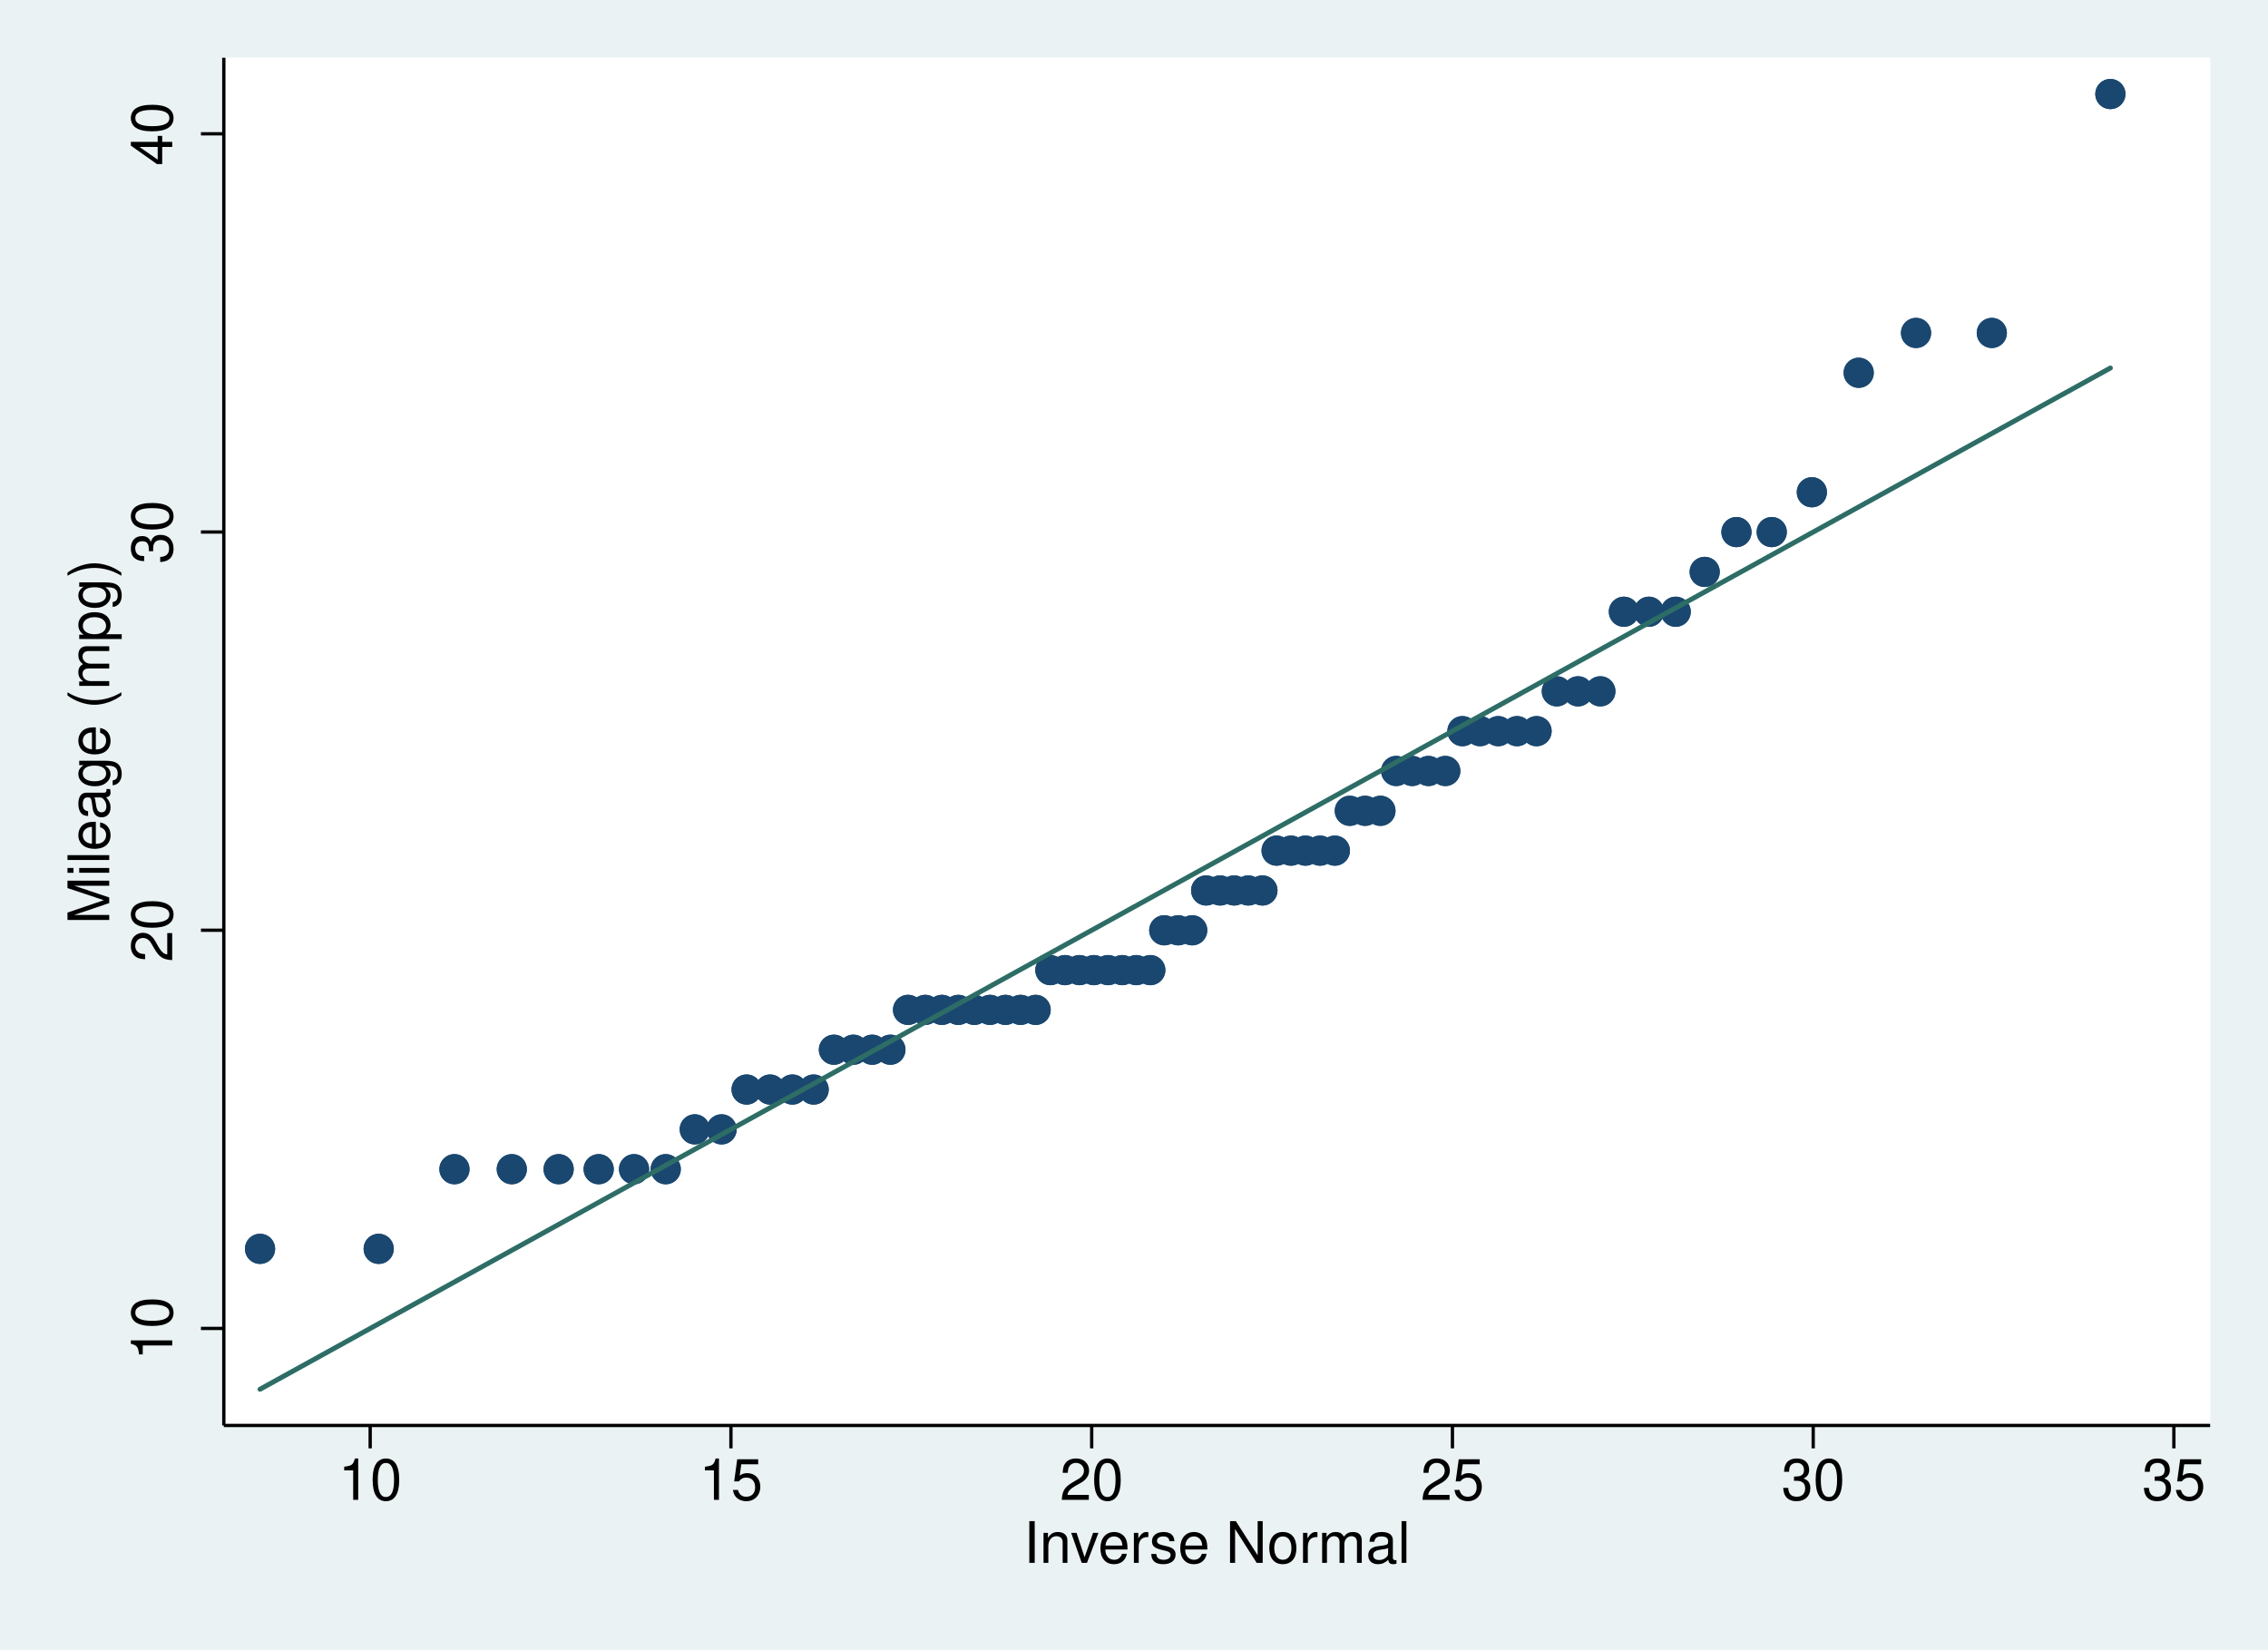
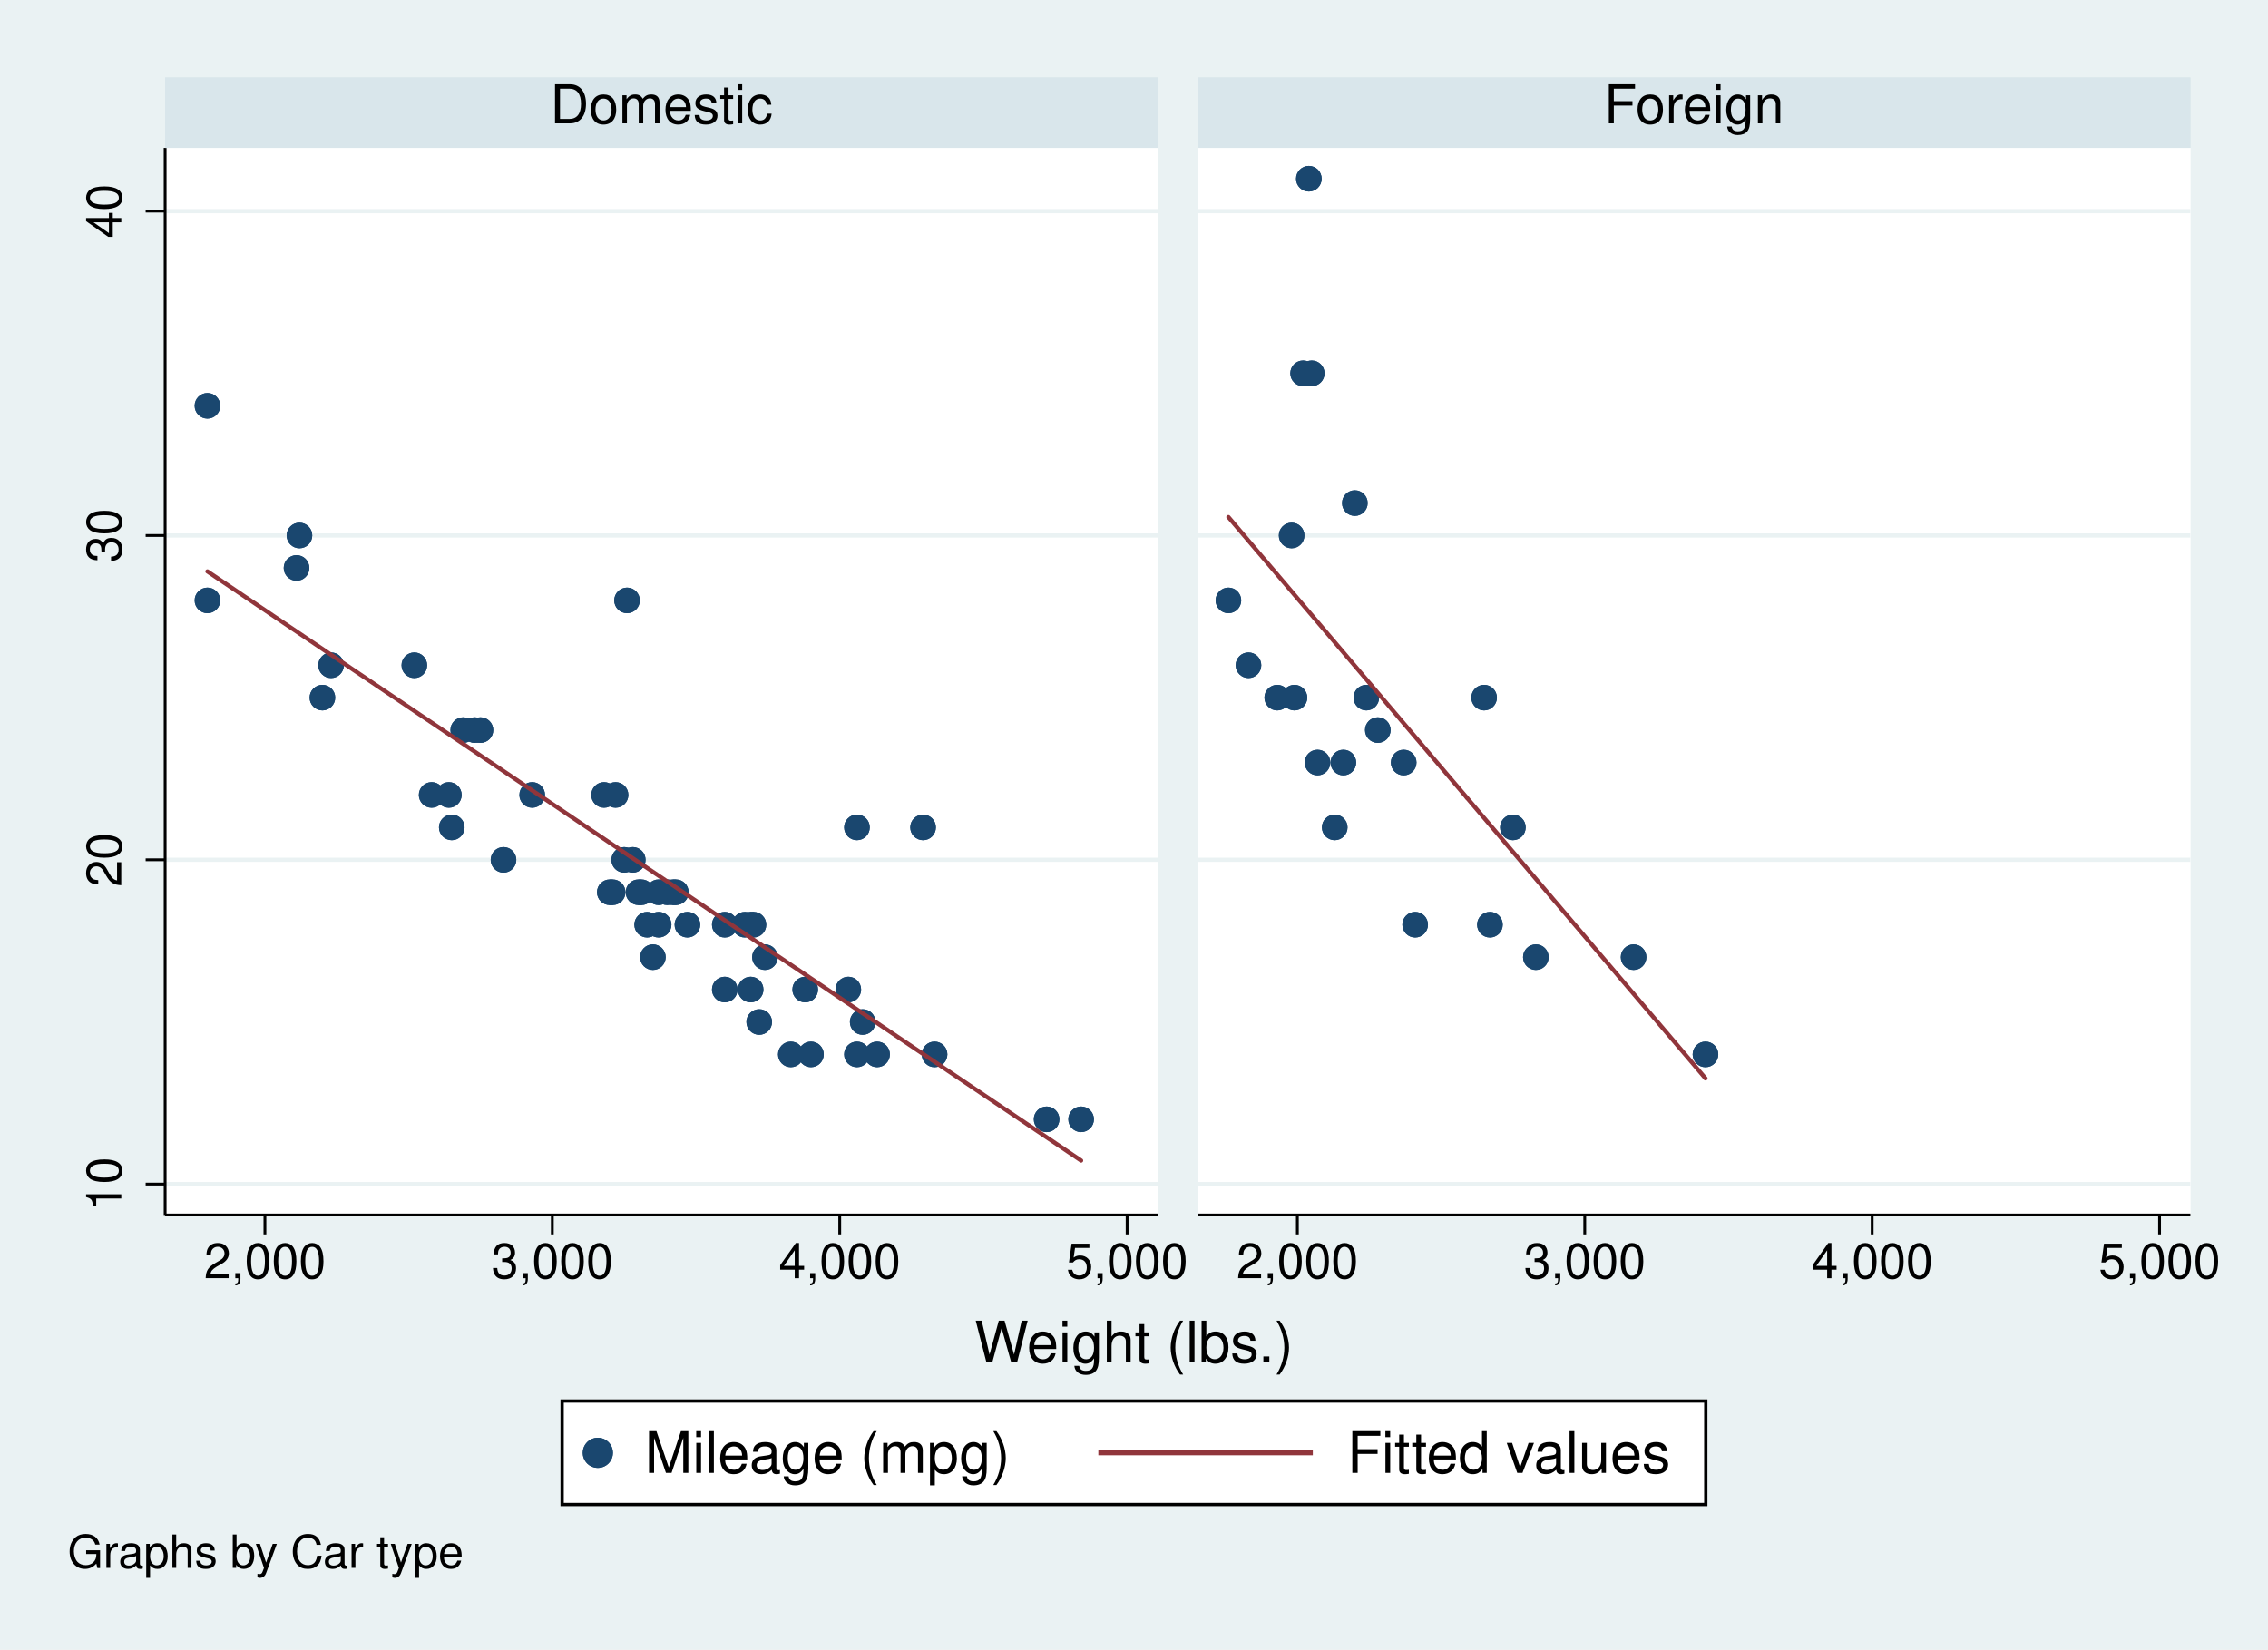
<svg xmlns="http://www.w3.org/2000/svg" version="1.1" width="5.50in" height="4.00in" viewBox="0 0 3960 2880">
  <rect x="0" y="0" width="3960" height="2880" style="fill:#EAF2F3;stroke:none" />
  <rect x="0.00" y="0.00" width="3959.88" height="2880.00" style="fill:#EAF2F3" />
  <rect x="2.88" y="2.88" width="3954.12" height="2874.24" style="fill:none;stroke:#EAF2F3;stroke-width:5.76" />
-   <rect x="390.80" y="100.86" width="3468.22" height="2388.33" style="fill:#FFFFFF" />
-   <rect x="393.68" y="103.74" width="3462.46" height="2382.57" style="fill:none;stroke:#FFFFFF;stroke-width:5.76" />
-   <circle cx="454.04" cy="2180.79" r="26.35" style="fill:#1A476F" />
-   <circle cx="454.04" cy="2180.79" r="22.03" style="fill:none;stroke:#1A476F;stroke-width:8.64" />
-   <circle cx="661.20" cy="2180.79" r="26.35" style="fill:#1A476F" />
-   <circle cx="661.20" cy="2180.79" r="22.03" style="fill:none;stroke:#1A476F;stroke-width:8.64" />
-   <circle cx="793.49" cy="2041.69" r="26.35" style="fill:#1A476F" />
-   <circle cx="793.49" cy="2041.69" r="22.03" style="fill:none;stroke:#1A476F;stroke-width:8.64" />
-   <circle cx="893.60" cy="2041.69" r="26.35" style="fill:#1A476F" />
-   <circle cx="893.60" cy="2041.69" r="22.03" style="fill:none;stroke:#1A476F;stroke-width:8.64" />
-   <circle cx="975.40" cy="2041.69" r="26.35" style="fill:#1A476F" />
-   <circle cx="975.40" cy="2041.69" r="22.03" style="fill:none;stroke:#1A476F;stroke-width:8.64" />
-   <circle cx="1045.32" cy="2041.69" r="26.35" style="fill:#1A476F" />
-   <circle cx="1045.32" cy="2041.69" r="22.03" style="fill:none;stroke:#1A476F;stroke-width:8.64" />
-   <circle cx="1107.07" cy="2041.69" r="26.35" style="fill:#1A476F" />
-   <circle cx="1107.07" cy="2041.69" r="22.03" style="fill:none;stroke:#1A476F;stroke-width:8.64" />
-   <circle cx="1162.38" cy="2041.69" r="26.35" style="fill:#1A476F" />
-   <circle cx="1162.38" cy="2041.69" r="22.03" style="fill:none;stroke:#1A476F;stroke-width:8.64" />
-   <circle cx="1213.12" cy="1972.14" r="26.35" style="fill:#1A476F" />
-   <circle cx="1213.12" cy="1972.14" r="22.03" style="fill:none;stroke:#1A476F;stroke-width:8.64" />
-   <circle cx="1259.90" cy="1972.14" r="26.35" style="fill:#1A476F" />
-   <circle cx="1259.90" cy="1972.14" r="22.03" style="fill:none;stroke:#1A476F;stroke-width:8.64" />
-   <circle cx="1303.58" cy="1902.59" r="26.35" style="fill:#1A476F" />
-   <circle cx="1303.58" cy="1902.59" r="22.03" style="fill:none;stroke:#1A476F;stroke-width:8.64" />
-   <circle cx="1344.67" cy="1902.59" r="26.35" style="fill:#1A476F" />
-   <circle cx="1344.67" cy="1902.59" r="22.03" style="fill:none;stroke:#1A476F;stroke-width:8.64" />
-   <circle cx="1383.53" cy="1902.59" r="26.35" style="fill:#1A476F" />
-   <circle cx="1383.53" cy="1902.59" r="22.03" style="fill:none;stroke:#1A476F;stroke-width:8.64" />
-   <circle cx="1420.65" cy="1902.59" r="26.35" style="fill:#1A476F" />
-   <circle cx="1420.65" cy="1902.59" r="22.03" style="fill:none;stroke:#1A476F;stroke-width:8.64" />
-   <circle cx="1456.04" cy="1833.04" r="26.35" style="fill:#1A476F" />
-   <circle cx="1456.04" cy="1833.04" r="22.03" style="fill:none;stroke:#1A476F;stroke-width:8.64" />
-   <circle cx="1490.07" cy="1833.04" r="26.35" style="fill:#1A476F" />
-   <circle cx="1490.07" cy="1833.04" r="22.03" style="fill:none;stroke:#1A476F;stroke-width:8.64" />
-   <circle cx="1522.87" cy="1833.04" r="26.35" style="fill:#1A476F" />
-   <circle cx="1522.87" cy="1833.04" r="22.03" style="fill:none;stroke:#1A476F;stroke-width:8.64" />
-   <circle cx="1554.67" cy="1833.04" r="26.35" style="fill:#1A476F" />
-   <circle cx="1554.67" cy="1833.04" r="22.03" style="fill:none;stroke:#1A476F;stroke-width:8.64" />
-   <circle cx="1585.48" cy="1763.49" r="26.35" style="fill:#1A476F" />
-   <circle cx="1585.48" cy="1763.49" r="22.03" style="fill:none;stroke:#1A476F;stroke-width:8.64" />
-   <circle cx="1615.43" cy="1763.49" r="26.35" style="fill:#1A476F" />
-   <circle cx="1615.43" cy="1763.49" r="22.03" style="fill:none;stroke:#1A476F;stroke-width:8.64" />
-   <circle cx="1644.64" cy="1763.49" r="26.35" style="fill:#1A476F" />
-   <circle cx="1644.64" cy="1763.49" r="22.03" style="fill:none;stroke:#1A476F;stroke-width:8.64" />
-   <circle cx="1673.22" cy="1763.49" r="26.35" style="fill:#1A476F" />
-   <circle cx="1673.22" cy="1763.49" r="22.03" style="fill:none;stroke:#1A476F;stroke-width:8.64" />
-   <circle cx="1701.19" cy="1763.49" r="26.35" style="fill:#1A476F" />
-   <circle cx="1701.19" cy="1763.49" r="22.03" style="fill:none;stroke:#1A476F;stroke-width:8.64" />
-   <circle cx="1728.54" cy="1763.49" r="26.35" style="fill:#1A476F" />
-   <circle cx="1728.54" cy="1763.49" r="22.03" style="fill:none;stroke:#1A476F;stroke-width:8.64" />
-   <circle cx="1755.52" cy="1763.49" r="26.35" style="fill:#1A476F" />
-   <circle cx="1755.52" cy="1763.49" r="22.03" style="fill:none;stroke:#1A476F;stroke-width:8.64" />
-   <circle cx="1782.00" cy="1763.49" r="26.35" style="fill:#1A476F" />
-   <circle cx="1782.00" cy="1763.49" r="22.03" style="fill:none;stroke:#1A476F;stroke-width:8.64" />
-   <circle cx="1808.23" cy="1763.49" r="26.35" style="fill:#1A476F" />
-   <circle cx="1808.23" cy="1763.49" r="22.03" style="fill:none;stroke:#1A476F;stroke-width:8.64" />
-   <circle cx="1833.97" cy="1694.07" r="26.35" style="fill:#1A476F" />
-   <circle cx="1833.97" cy="1694.07" r="22.03" style="fill:none;stroke:#1A476F;stroke-width:8.64" />
-   <circle cx="1859.47" cy="1694.07" r="26.35" style="fill:#1A476F" />
-   <circle cx="1859.47" cy="1694.07" r="22.03" style="fill:none;stroke:#1A476F;stroke-width:8.64" />
-   <circle cx="1884.84" cy="1694.07" r="26.35" style="fill:#1A476F" />
-   <circle cx="1884.84" cy="1694.07" r="22.03" style="fill:none;stroke:#1A476F;stroke-width:8.64" />
-   <circle cx="1909.83" cy="1694.07" r="26.35" style="fill:#1A476F" />
-   <circle cx="1909.83" cy="1694.07" r="22.03" style="fill:none;stroke:#1A476F;stroke-width:8.64" />
-   <circle cx="1934.71" cy="1694.07" r="26.35" style="fill:#1A476F" />
-   <circle cx="1934.71" cy="1694.07" r="22.03" style="fill:none;stroke:#1A476F;stroke-width:8.64" />
-   <circle cx="1959.46" cy="1694.07" r="26.35" style="fill:#1A476F" />
-   <circle cx="1959.46" cy="1694.07" r="22.03" style="fill:none;stroke:#1A476F;stroke-width:8.64" />
-   <circle cx="1983.96" cy="1694.07" r="26.35" style="fill:#1A476F" />
-   <circle cx="1983.96" cy="1694.07" r="22.03" style="fill:none;stroke:#1A476F;stroke-width:8.64" />
-   <circle cx="2008.46" cy="1694.07" r="26.35" style="fill:#1A476F" />
-   <circle cx="2008.46" cy="1694.07" r="22.03" style="fill:none;stroke:#1A476F;stroke-width:8.64" />
-   <circle cx="2032.84" cy="1624.52" r="26.35" style="fill:#1A476F" />
-   <circle cx="2032.84" cy="1624.52" r="22.03" style="fill:none;stroke:#1A476F;stroke-width:8.64" />
-   <circle cx="2057.22" cy="1624.52" r="26.35" style="fill:#1A476F" />
-   <circle cx="2057.22" cy="1624.52" r="22.03" style="fill:none;stroke:#1A476F;stroke-width:8.64" />
-   <circle cx="2081.60" cy="1624.52" r="26.35" style="fill:#1A476F" />
-   <circle cx="2081.60" cy="1624.52" r="22.03" style="fill:none;stroke:#1A476F;stroke-width:8.64" />
-   <circle cx="2105.98" cy="1554.97" r="26.35" style="fill:#1A476F" />
-   <circle cx="2105.98" cy="1554.97" r="22.03" style="fill:none;stroke:#1A476F;stroke-width:8.64" />
-   <circle cx="2130.36" cy="1554.97" r="26.35" style="fill:#1A476F" />
-   <circle cx="2130.36" cy="1554.97" r="22.03" style="fill:none;stroke:#1A476F;stroke-width:8.64" />
-   <circle cx="2154.86" cy="1554.97" r="26.35" style="fill:#1A476F" />
-   <circle cx="2154.86" cy="1554.97" r="22.03" style="fill:none;stroke:#1A476F;stroke-width:8.64" />
-   <circle cx="2179.49" cy="1554.97" r="26.35" style="fill:#1A476F" />
-   <circle cx="2179.49" cy="1554.97" r="22.03" style="fill:none;stroke:#1A476F;stroke-width:8.64" />
-   <circle cx="2204.24" cy="1554.97" r="26.35" style="fill:#1A476F" />
-   <circle cx="2204.24" cy="1554.97" r="22.03" style="fill:none;stroke:#1A476F;stroke-width:8.64" />
-   <circle cx="2228.99" cy="1485.42" r="26.35" style="fill:#1A476F" />
-   <circle cx="2228.99" cy="1485.42" r="22.03" style="fill:none;stroke:#1A476F;stroke-width:8.64" />
-   <circle cx="2254.11" cy="1485.42" r="26.35" style="fill:#1A476F" />
-   <circle cx="2254.11" cy="1485.42" r="22.03" style="fill:none;stroke:#1A476F;stroke-width:8.64" />
-   <circle cx="2279.35" cy="1485.42" r="26.35" style="fill:#1A476F" />
-   <circle cx="2279.35" cy="1485.42" r="22.03" style="fill:none;stroke:#1A476F;stroke-width:8.64" />
-   <circle cx="2304.84" cy="1485.42" r="26.35" style="fill:#1A476F" />
-   <circle cx="2304.84" cy="1485.42" r="22.03" style="fill:none;stroke:#1A476F;stroke-width:8.64" />
-   <circle cx="2330.71" cy="1485.42" r="26.35" style="fill:#1A476F" />
-   <circle cx="2330.71" cy="1485.42" r="22.03" style="fill:none;stroke:#1A476F;stroke-width:8.64" />
-   <circle cx="2356.82" cy="1415.87" r="26.35" style="fill:#1A476F" />
-   <circle cx="2356.82" cy="1415.87" r="22.03" style="fill:none;stroke:#1A476F;stroke-width:8.64" />
-   <circle cx="2383.43" cy="1415.87" r="26.35" style="fill:#1A476F" />
-   <circle cx="2383.43" cy="1415.87" r="22.03" style="fill:none;stroke:#1A476F;stroke-width:8.64" />
-   <circle cx="2410.28" cy="1415.87" r="26.35" style="fill:#1A476F" />
-   <circle cx="2410.28" cy="1415.87" r="22.03" style="fill:none;stroke:#1A476F;stroke-width:8.64" />
-   <circle cx="2437.75" cy="1346.32" r="26.35" style="fill:#1A476F" />
-   <circle cx="2437.75" cy="1346.32" r="22.03" style="fill:none;stroke:#1A476F;stroke-width:8.64" />
-   <circle cx="2465.72" cy="1346.32" r="26.35" style="fill:#1A476F" />
-   <circle cx="2465.72" cy="1346.32" r="22.03" style="fill:none;stroke:#1A476F;stroke-width:8.64" />
-   <circle cx="2494.18" cy="1346.32" r="26.35" style="fill:#1A476F" />
-   <circle cx="2494.18" cy="1346.32" r="22.03" style="fill:none;stroke:#1A476F;stroke-width:8.64" />
-   <circle cx="2523.51" cy="1346.32" r="26.35" style="fill:#1A476F" />
-   <circle cx="2523.51" cy="1346.32" r="22.03" style="fill:none;stroke:#1A476F;stroke-width:8.64" />
-   <circle cx="2553.46" cy="1276.77" r="26.35" style="fill:#1A476F" />
-   <circle cx="2553.46" cy="1276.77" r="22.03" style="fill:none;stroke:#1A476F;stroke-width:8.64" />
-   <circle cx="2584.27" cy="1276.77" r="26.35" style="fill:#1A476F" />
-   <circle cx="2584.27" cy="1276.77" r="22.03" style="fill:none;stroke:#1A476F;stroke-width:8.64" />
-   <circle cx="2615.95" cy="1276.77" r="26.35" style="fill:#1A476F" />
-   <circle cx="2615.95" cy="1276.77" r="22.03" style="fill:none;stroke:#1A476F;stroke-width:8.64" />
-   <circle cx="2648.74" cy="1276.77" r="26.35" style="fill:#1A476F" />
-   <circle cx="2648.74" cy="1276.77" r="22.03" style="fill:none;stroke:#1A476F;stroke-width:8.64" />
-   <circle cx="2682.90" cy="1276.77" r="26.35" style="fill:#1A476F" />
-   <circle cx="2682.90" cy="1276.77" r="22.03" style="fill:none;stroke:#1A476F;stroke-width:8.64" />
-   <circle cx="2718.29" cy="1207.22" r="26.35" style="fill:#1A476F" />
-   <circle cx="2718.29" cy="1207.22" r="22.03" style="fill:none;stroke:#1A476F;stroke-width:8.64" />
-   <circle cx="2755.29" cy="1207.22" r="26.35" style="fill:#1A476F" />
-   <circle cx="2755.29" cy="1207.22" r="22.03" style="fill:none;stroke:#1A476F;stroke-width:8.64" />
-   <circle cx="2794.28" cy="1207.22" r="26.35" style="fill:#1A476F" />
-   <circle cx="2794.28" cy="1207.22" r="22.03" style="fill:none;stroke:#1A476F;stroke-width:8.64" />
-   <circle cx="2835.36" cy="1068.24" r="26.35" style="fill:#1A476F" />
-   <circle cx="2835.36" cy="1068.24" r="22.03" style="fill:none;stroke:#1A476F;stroke-width:8.64" />
-   <circle cx="2879.04" cy="1068.24" r="26.35" style="fill:#1A476F" />
-   <circle cx="2879.04" cy="1068.24" r="22.03" style="fill:none;stroke:#1A476F;stroke-width:8.64" />
-   <circle cx="2925.82" cy="1068.24" r="26.35" style="fill:#1A476F" />
-   <circle cx="2925.82" cy="1068.24" r="22.03" style="fill:none;stroke:#1A476F;stroke-width:8.64" />
-   <circle cx="2976.43" cy="998.69" r="26.35" style="fill:#1A476F" />
-   <circle cx="2976.43" cy="998.69" r="22.03" style="fill:none;stroke:#1A476F;stroke-width:8.64" />
-   <circle cx="3031.88" cy="929.14" r="26.35" style="fill:#1A476F" />
-   <circle cx="3031.88" cy="929.14" r="22.03" style="fill:none;stroke:#1A476F;stroke-width:8.64" />
-   <circle cx="3093.50" cy="929.14" r="26.35" style="fill:#1A476F" />
-   <circle cx="3093.50" cy="929.14" r="22.03" style="fill:none;stroke:#1A476F;stroke-width:8.64" />
-   <circle cx="3163.55" cy="859.59" r="26.35" style="fill:#1A476F" />
-   <circle cx="3163.55" cy="859.59" r="22.03" style="fill:none;stroke:#1A476F;stroke-width:8.64" />
-   <circle cx="3245.34" cy="650.95" r="26.35" style="fill:#1A476F" />
-   <circle cx="3245.34" cy="650.95" r="22.03" style="fill:none;stroke:#1A476F;stroke-width:8.64" />
-   <circle cx="3345.46" cy="581.40" r="26.35" style="fill:#1A476F" />
-   <circle cx="3345.46" cy="581.40" r="22.03" style="fill:none;stroke:#1A476F;stroke-width:8.64" />
-   <circle cx="3477.75" cy="581.40" r="26.35" style="fill:#1A476F" />
-   <circle cx="3477.75" cy="581.40" r="22.03" style="fill:none;stroke:#1A476F;stroke-width:8.64" />
-   <circle cx="3684.78" cy="164.22" r="26.35" style="fill:#1A476F" />
-   <circle cx="3684.78" cy="164.22" r="22.03" style="fill:none;stroke:#1A476F;stroke-width:8.64" />
-   <line x1="454.04" y1="2425.95" x2="3684.78" y2="642.65" stroke-linecap="round" style="stroke:#2D6D66;stroke-width:8.64" />
-   <line x1="390.80" y1="2489.19" x2="390.80" y2="100.86" style="stroke:#000000;stroke-width:5.76" />
-   <line x1="390.80" y1="2319.77" x2="350.83" y2="2319.77" style="stroke:#000000;stroke-width:5.76" />
-   <text x="300.72" y="2319.77" style="font-family:'Helvetica';font-size:99.99px;fill:#000000" transform="rotate(-90 300.72,2319.77)" text-anchor="middle">10</text>
-   <line x1="390.80" y1="1624.39" x2="350.83" y2="1624.39" style="stroke:#000000;stroke-width:5.76" />
-   <text x="300.72" y="1624.39" style="font-family:'Helvetica';font-size:99.99px;fill:#000000" transform="rotate(-90 300.72,1624.39)" text-anchor="middle">20</text>
-   <line x1="390.80" y1="929.02" x2="350.83" y2="929.02" style="stroke:#000000;stroke-width:5.76" />
-   <text x="300.72" y="929.02" style="font-family:'Helvetica';font-size:99.99px;fill:#000000" transform="rotate(-90 300.72,929.02)" text-anchor="middle">30</text>
-   <line x1="390.80" y1="233.65" x2="350.83" y2="233.65" style="stroke:#000000;stroke-width:5.76" />
-   <text x="300.72" y="233.65" style="font-family:'Helvetica';font-size:99.99px;fill:#000000" transform="rotate(-90 300.72,233.65)" text-anchor="middle">40</text>
-   <text x="190.71" y="1294.96" style="font-family:'Helvetica';font-size:99.99px;fill:#000000" transform="rotate(-90 190.71,1294.96)" text-anchor="middle">Mileage (mpg)</text>
-   <line x1="390.80" y1="2489.19" x2="3859.02" y2="2489.19" style="stroke:#000000;stroke-width:5.76" />
-   <line x1="646.35" y1="2489.19" x2="646.35" y2="2529.16" style="stroke:#000000;stroke-width:5.76" />
-   <text x="646.35" y="2619.14" style="font-family:'Helvetica';font-size:99.99px;fill:#000000" text-anchor="middle">10</text>
-   <line x1="1276.23" y1="2489.19" x2="1276.23" y2="2529.16" style="stroke:#000000;stroke-width:5.76" />
-   <text x="1276.23" y="2619.14" style="font-family:'Helvetica';font-size:99.99px;fill:#000000" text-anchor="middle">15</text>
-   <line x1="1906.12" y1="2489.19" x2="1906.12" y2="2529.16" style="stroke:#000000;stroke-width:5.76" />
-   <text x="1906.12" y="2619.14" style="font-family:'Helvetica';font-size:99.99px;fill:#000000" text-anchor="middle">20</text>
-   <line x1="2536.01" y1="2489.19" x2="2536.01" y2="2529.16" style="stroke:#000000;stroke-width:5.76" />
-   <text x="2536.01" y="2619.14" style="font-family:'Helvetica';font-size:99.99px;fill:#000000" text-anchor="middle">25</text>
-   <line x1="3165.90" y1="2489.19" x2="3165.90" y2="2529.16" style="stroke:#000000;stroke-width:5.76" />
-   <text x="3165.90" y="2619.14" style="font-family:'Helvetica';font-size:99.99px;fill:#000000" text-anchor="middle">30</text>
-   <line x1="3795.66" y1="2489.19" x2="3795.66" y2="2529.16" style="stroke:#000000;stroke-width:5.76" />
-   <text x="3795.66" y="2619.14" style="font-family:'Helvetica';font-size:99.99px;fill:#000000" text-anchor="middle">35</text>
-   <text x="2124.91" y="2729.16" style="font-family:'Helvetica';font-size:99.99px;fill:#000000" text-anchor="middle">Inverse Normal</text>
+   <rect x="288.34" y="258.27" width="1733.49" height="1863.36" style="fill:#FFFFFF" />
+   <rect x="290.79" y="260.72" width="1728.59" height="1858.47" style="fill:none;stroke:#FFFFFF;stroke-width:4.90" />
+   <line x1="288.34" y1="2067.68" x2="2021.83" y2="2067.68" style="stroke:#EAF2F3;stroke-width:7.34" />
+   <line x1="288.34" y1="1501.38" x2="2021.83" y2="1501.38" style="stroke:#EAF2F3;stroke-width:7.34" />
+   <line x1="288.34" y1="935.08" x2="2021.83" y2="935.08" style="stroke:#EAF2F3;stroke-width:7.34" />
+   <line x1="288.34" y1="368.66" x2="2021.83" y2="368.66" style="stroke:#EAF2F3;stroke-width:7.34" />
+   <rect x="2091.00" y="258.27" width="1733.49" height="1863.36" style="fill:#FFFFFF" />
+   <rect x="2093.45" y="260.72" width="1728.59" height="1858.47" style="fill:none;stroke:#FFFFFF;stroke-width:4.90" />
+   <line x1="2091.00" y1="2067.68" x2="3824.49" y2="2067.68" style="stroke:#EAF2F3;stroke-width:7.34" />
+   <line x1="2091.00" y1="1501.38" x2="3824.49" y2="1501.38" style="stroke:#EAF2F3;stroke-width:7.34" />
+   <line x1="2091.00" y1="935.08" x2="3824.49" y2="935.08" style="stroke:#EAF2F3;stroke-width:7.34" />
+   <line x1="2091.00" y1="368.66" x2="3824.49" y2="368.66" style="stroke:#EAF2F3;stroke-width:7.34" />
+   <circle cx="929.24" cy="1388.15" r="22.36" style="fill:#1A476F" />
+   <circle cx="929.24" cy="1388.15" r="18.69" style="fill:none;stroke:#1A476F;stroke-width:7.34" />
+   <circle cx="1139.98" cy="1671.42" r="22.36" style="fill:#1A476F" />
+   <circle cx="1139.98" cy="1671.42" r="18.69" style="fill:none;stroke:#1A476F;stroke-width:7.34" />
+   <circle cx="783.71" cy="1388.15" r="22.36" style="fill:#1A476F" />
+   <circle cx="783.71" cy="1388.15" r="18.69" style="fill:none;stroke:#1A476F;stroke-width:7.34" />
+   <circle cx="1089.87" cy="1501.51" r="22.36" style="fill:#1A476F" />
+   <circle cx="1089.87" cy="1501.51" r="18.69" style="fill:none;stroke:#1A476F;stroke-width:7.34" />
+   <circle cx="1506.29" cy="1784.65" r="22.36" style="fill:#1A476F" />
+   <circle cx="1506.29" cy="1784.65" r="18.69" style="fill:none;stroke:#1A476F;stroke-width:7.34" />
+   <circle cx="1300.61" cy="1614.74" r="22.36" style="fill:#1A476F" />
+   <circle cx="1300.61" cy="1614.74" r="18.69" style="fill:none;stroke:#1A476F;stroke-width:7.34" />
+   <circle cx="578.04" cy="1161.68" r="22.36" style="fill:#1A476F" />
+   <circle cx="578.04" cy="1161.68" r="18.69" style="fill:none;stroke:#1A476F;stroke-width:7.34" />
+   <circle cx="1104.84" cy="1501.51" r="22.36" style="fill:#1A476F" />
+   <circle cx="1104.84" cy="1501.51" r="18.69" style="fill:none;stroke:#1A476F;stroke-width:7.34" />
+   <circle cx="1405.92" cy="1727.98" r="22.36" style="fill:#1A476F" />
+   <circle cx="1405.92" cy="1727.98" r="18.69" style="fill:none;stroke:#1A476F;stroke-width:7.34" />
+   <circle cx="1165.11" cy="1558.06" r="22.36" style="fill:#1A476F" />
+   <circle cx="1165.11" cy="1558.06" r="18.69" style="fill:none;stroke:#1A476F;stroke-width:7.34" />
+   <circle cx="1631.77" cy="1841.21" r="22.36" style="fill:#1A476F" />
+   <circle cx="1631.77" cy="1841.21" r="18.69" style="fill:none;stroke:#1A476F;stroke-width:7.34" />
+   <circle cx="1415.95" cy="1841.21" r="22.36" style="fill:#1A476F" />
+   <circle cx="1415.95" cy="1841.21" r="18.69" style="fill:none;stroke:#1A476F;stroke-width:7.34" />
+   <circle cx="1611.72" cy="1444.83" r="22.36" style="fill:#1A476F" />
+   <circle cx="1611.72" cy="1444.83" r="18.69" style="fill:none;stroke:#1A476F;stroke-width:7.34" />
+   <circle cx="517.77" cy="991.76" r="22.36" style="fill:#1A476F" />
+   <circle cx="517.77" cy="991.76" r="18.69" style="fill:none;stroke:#1A476F;stroke-width:7.34" />
+   <circle cx="1310.64" cy="1727.98" r="22.36" style="fill:#1A476F" />
+   <circle cx="1310.64" cy="1727.98" r="18.69" style="fill:none;stroke:#1A476F;stroke-width:7.34" />
+   <circle cx="1054.72" cy="1388.15" r="22.36" style="fill:#1A476F" />
+   <circle cx="1054.72" cy="1388.15" r="18.69" style="fill:none;stroke:#1A476F;stroke-width:7.34" />
+   <circle cx="1074.77" cy="1388.15" r="22.36" style="fill:#1A476F" />
+   <circle cx="1074.77" cy="1388.15" r="18.69" style="fill:none;stroke:#1A476F;stroke-width:7.34" />
+   <circle cx="838.90" cy="1274.91" r="22.36" style="fill:#1A476F" />
+   <circle cx="838.90" cy="1274.91" r="18.69" style="fill:none;stroke:#1A476F;stroke-width:7.34" />
+   <circle cx="1180.08" cy="1558.06" r="22.36" style="fill:#1A476F" />
+   <circle cx="1180.08" cy="1558.06" r="18.69" style="fill:none;stroke:#1A476F;stroke-width:7.34" />
+   <circle cx="522.84" cy="935.08" r="22.36" style="fill:#1A476F" />
+   <circle cx="522.84" cy="935.08" r="18.69" style="fill:none;stroke:#1A476F;stroke-width:7.34" />
+   <circle cx="1265.47" cy="1614.74" r="22.36" style="fill:#1A476F" />
+   <circle cx="1265.47" cy="1614.74" r="18.69" style="fill:none;stroke:#1A476F;stroke-width:7.34" />
+   <circle cx="1265.47" cy="1727.98" r="22.36" style="fill:#1A476F" />
+   <circle cx="1265.47" cy="1727.98" r="18.69" style="fill:none;stroke:#1A476F;stroke-width:7.34" />
+   <circle cx="1335.63" cy="1671.42" r="22.36" style="fill:#1A476F" />
+   <circle cx="1335.63" cy="1671.42" r="18.69" style="fill:none;stroke:#1A476F;stroke-width:7.34" />
+   <circle cx="362.22" cy="1048.44" r="22.36" style="fill:#1A476F" />
+   <circle cx="362.22" cy="1048.44" r="18.69" style="fill:none;stroke:#1A476F;stroke-width:7.34" />
+   <circle cx="788.78" cy="1444.83" r="22.36" style="fill:#1A476F" />
+   <circle cx="788.78" cy="1444.83" r="18.69" style="fill:none;stroke:#1A476F;stroke-width:7.34" />
+   <circle cx="1887.68" cy="1954.57" r="22.36" style="fill:#1A476F" />
+   <circle cx="1887.68" cy="1954.57" r="18.69" style="fill:none;stroke:#1A476F;stroke-width:7.34" />
+   <circle cx="1827.42" cy="1954.57" r="22.36" style="fill:#1A476F" />
+   <circle cx="1827.42" cy="1954.57" r="18.69" style="fill:none;stroke:#1A476F;stroke-width:7.34" />
+   <circle cx="1380.80" cy="1841.21" r="22.36" style="fill:#1A476F" />
+   <circle cx="1380.80" cy="1841.21" r="18.69" style="fill:none;stroke:#1A476F;stroke-width:7.34" />
+   <circle cx="753.64" cy="1388.15" r="22.36" style="fill:#1A476F" />
+   <circle cx="753.64" cy="1388.15" r="18.69" style="fill:none;stroke:#1A476F;stroke-width:7.34" />
+   <circle cx="1496.26" cy="1841.21" r="22.36" style="fill:#1A476F" />
+   <circle cx="1496.26" cy="1841.21" r="18.69" style="fill:none;stroke:#1A476F;stroke-width:7.34" />
+   <circle cx="1325.61" cy="1784.65" r="22.36" style="fill:#1A476F" />
+   <circle cx="1325.61" cy="1784.65" r="18.69" style="fill:none;stroke:#1A476F;stroke-width:7.34" />
+   <circle cx="1150.01" cy="1614.74" r="22.36" style="fill:#1A476F" />
+   <circle cx="1150.01" cy="1614.74" r="18.69" style="fill:none;stroke:#1A476F;stroke-width:7.34" />
+   <circle cx="1531.41" cy="1841.21" r="22.36" style="fill:#1A476F" />
+   <circle cx="1531.41" cy="1841.21" r="18.69" style="fill:none;stroke:#1A476F;stroke-width:7.34" />
+   <circle cx="879.12" cy="1501.51" r="22.36" style="fill:#1A476F" />
+   <circle cx="879.12" cy="1501.51" r="18.69" style="fill:none;stroke:#1A476F;stroke-width:7.34" />
+   <circle cx="1496.26" cy="1444.83" r="22.36" style="fill:#1A476F" />
+   <circle cx="1496.26" cy="1444.83" r="18.69" style="fill:none;stroke:#1A476F;stroke-width:7.34" />
+   <circle cx="1119.94" cy="1558.06" r="22.36" style="fill:#1A476F" />
+   <circle cx="1119.94" cy="1558.06" r="18.69" style="fill:none;stroke:#1A476F;stroke-width:7.34" />
+   <circle cx="1114.86" cy="1558.06" r="22.36" style="fill:#1A476F" />
+   <circle cx="1114.86" cy="1558.06" r="18.69" style="fill:none;stroke:#1A476F;stroke-width:7.34" />
+   <circle cx="1310.64" cy="1614.74" r="22.36" style="fill:#1A476F" />
+   <circle cx="1310.64" cy="1614.74" r="18.69" style="fill:none;stroke:#1A476F;stroke-width:7.34" />
+   <circle cx="1150.01" cy="1558.06" r="22.36" style="fill:#1A476F" />
+   <circle cx="1150.01" cy="1558.06" r="18.69" style="fill:none;stroke:#1A476F;stroke-width:7.34" />
+   <circle cx="828.88" cy="1274.91" r="22.36" style="fill:#1A476F" />
+   <circle cx="828.88" cy="1274.91" r="18.69" style="fill:none;stroke:#1A476F;stroke-width:7.34" />
+   <circle cx="1481.16" cy="1727.98" r="22.36" style="fill:#1A476F" />
+   <circle cx="1481.16" cy="1727.98" r="18.69" style="fill:none;stroke:#1A476F;stroke-width:7.34" />
+   <circle cx="1094.82" cy="1048.44" r="22.36" style="fill:#1A476F" />
+   <circle cx="1094.82" cy="1048.44" r="18.69" style="fill:none;stroke:#1A476F;stroke-width:7.34" />
+   <circle cx="362.22" cy="708.61" r="22.36" style="fill:#1A476F" />
+   <circle cx="362.22" cy="708.61" r="18.69" style="fill:none;stroke:#1A476F;stroke-width:7.34" />
+   <circle cx="562.94" cy="1218.23" r="22.36" style="fill:#1A476F" />
+   <circle cx="562.94" cy="1218.23" r="18.69" style="fill:none;stroke:#1A476F;stroke-width:7.34" />
+   <circle cx="723.44" cy="1161.68" r="22.36" style="fill:#1A476F" />
+   <circle cx="723.44" cy="1161.68" r="18.69" style="fill:none;stroke:#1A476F;stroke-width:7.34" />
+   <circle cx="1129.96" cy="1614.74" r="22.36" style="fill:#1A476F" />
+   <circle cx="1129.96" cy="1614.74" r="18.69" style="fill:none;stroke:#1A476F;stroke-width:7.34" />
+   <circle cx="1315.59" cy="1614.74" r="22.36" style="fill:#1A476F" />
+   <circle cx="1315.59" cy="1614.74" r="18.69" style="fill:none;stroke:#1A476F;stroke-width:7.34" />
+   <circle cx="1200.25" cy="1614.74" r="22.36" style="fill:#1A476F" />
+   <circle cx="1200.25" cy="1614.74" r="18.69" style="fill:none;stroke:#1A476F;stroke-width:7.34" />
+   <circle cx="1069.69" cy="1558.06" r="22.36" style="fill:#1A476F" />
+   <circle cx="1069.69" cy="1558.06" r="18.69" style="fill:none;stroke:#1A476F;stroke-width:7.34" />
+   <circle cx="1064.74" cy="1558.06" r="22.36" style="fill:#1A476F" />
+   <circle cx="1064.74" cy="1558.06" r="18.69" style="fill:none;stroke:#1A476F;stroke-width:7.34" />
+   <circle cx="1175.13" cy="1558.06" r="22.36" style="fill:#1A476F" />
+   <circle cx="1175.13" cy="1558.06" r="18.69" style="fill:none;stroke:#1A476F;stroke-width:7.34" />
+   <circle cx="808.83" cy="1274.91" r="22.36" style="fill:#1A476F" />
+   <circle cx="808.83" cy="1274.91" r="18.69" style="fill:none;stroke:#1A476F;stroke-width:7.34" />
+   <line x1="362.22" y1="997.83" x2="1124.89" y2="1512.27" stroke-linecap="round" style="stroke:#90353B;stroke-width:7.34" />
+   <line x1="1124.89" y1="1512.27" x2="1887.68" y2="2026.59" stroke-linecap="round" style="stroke:#90353B;stroke-width:7.34" />
+   <circle cx="2681.66" cy="1671.42" r="22.36" style="fill:#1A476F" />
+   <circle cx="2681.66" cy="1671.42" r="18.69" style="fill:none;stroke:#1A476F;stroke-width:7.34" />
+   <circle cx="2300.39" cy="1331.59" r="22.36" style="fill:#1A476F" />
+   <circle cx="2300.39" cy="1331.59" r="18.69" style="fill:none;stroke:#1A476F;stroke-width:7.34" />
+   <circle cx="2591.32" cy="1218.23" r="22.36" style="fill:#1A476F" />
+   <circle cx="2591.32" cy="1218.23" r="18.69" style="fill:none;stroke:#1A476F;stroke-width:7.34" />
+   <circle cx="2450.87" cy="1331.59" r="22.36" style="fill:#1A476F" />
+   <circle cx="2450.87" cy="1331.59" r="18.69" style="fill:none;stroke:#1A476F;stroke-width:7.34" />
+   <circle cx="2275.27" cy="651.94" r="22.36" style="fill:#1A476F" />
+   <circle cx="2275.27" cy="651.94" r="18.69" style="fill:none;stroke:#1A476F;stroke-width:7.34" />
+   <circle cx="2405.70" cy="1274.91" r="22.36" style="fill:#1A476F" />
+   <circle cx="2405.70" cy="1274.91" r="18.69" style="fill:none;stroke:#1A476F;stroke-width:7.34" />
+   <circle cx="2641.57" cy="1444.83" r="22.36" style="fill:#1A476F" />
+   <circle cx="2641.57" cy="1444.83" r="18.69" style="fill:none;stroke:#1A476F;stroke-width:7.34" />
+   <circle cx="2330.46" cy="1444.83" r="22.36" style="fill:#1A476F" />
+   <circle cx="2330.46" cy="1444.83" r="18.69" style="fill:none;stroke:#1A476F;stroke-width:7.34" />
+   <circle cx="2385.65" cy="1218.23" r="22.36" style="fill:#1A476F" />
+   <circle cx="2385.65" cy="1218.23" r="18.69" style="fill:none;stroke:#1A476F;stroke-width:7.34" />
+   <circle cx="2144.84" cy="1048.44" r="22.36" style="fill:#1A476F" />
+   <circle cx="2144.84" cy="1048.44" r="18.69" style="fill:none;stroke:#1A476F;stroke-width:7.34" />
+   <circle cx="2255.22" cy="935.08" r="22.36" style="fill:#1A476F" />
+   <circle cx="2255.22" cy="935.08" r="18.69" style="fill:none;stroke:#1A476F;stroke-width:7.34" />
+   <circle cx="2977.80" cy="1841.21" r="22.36" style="fill:#1A476F" />
+   <circle cx="2977.80" cy="1841.21" r="18.69" style="fill:none;stroke:#1A476F;stroke-width:7.34" />
+   <circle cx="2179.86" cy="1161.68" r="22.36" style="fill:#1A476F" />
+   <circle cx="2179.86" cy="1161.68" r="18.69" style="fill:none;stroke:#1A476F;stroke-width:7.34" />
+   <circle cx="2290.36" cy="651.94" r="22.36" style="fill:#1A476F" />
+   <circle cx="2290.36" cy="651.94" r="18.69" style="fill:none;stroke:#1A476F;stroke-width:7.34" />
+   <circle cx="2470.92" cy="1614.74" r="22.36" style="fill:#1A476F" />
+   <circle cx="2470.92" cy="1614.74" r="18.69" style="fill:none;stroke:#1A476F;stroke-width:7.34" />
+   <circle cx="2365.61" cy="878.53" r="22.36" style="fill:#1A476F" />
+   <circle cx="2365.61" cy="878.53" r="18.69" style="fill:none;stroke:#1A476F;stroke-width:7.34" />
+   <circle cx="2601.47" cy="1614.74" r="22.36" style="fill:#1A476F" />
+   <circle cx="2601.47" cy="1614.74" r="18.69" style="fill:none;stroke:#1A476F;stroke-width:7.34" />
+   <circle cx="2345.56" cy="1331.59" r="22.36" style="fill:#1A476F" />
+   <circle cx="2345.56" cy="1331.59" r="18.69" style="fill:none;stroke:#1A476F;stroke-width:7.34" />
+   <circle cx="2285.29" cy="312.11" r="22.36" style="fill:#1A476F" />
+   <circle cx="2285.29" cy="312.11" r="18.69" style="fill:none;stroke:#1A476F;stroke-width:7.34" />
+   <circle cx="2230.10" cy="1218.23" r="22.36" style="fill:#1A476F" />
+   <circle cx="2230.10" cy="1218.23" r="18.69" style="fill:none;stroke:#1A476F;stroke-width:7.34" />
+   <circle cx="2260.17" cy="1218.23" r="22.36" style="fill:#1A476F" />
+   <circle cx="2260.17" cy="1218.23" r="18.69" style="fill:none;stroke:#1A476F;stroke-width:7.34" />
+   <circle cx="2852.31" cy="1671.42" r="22.36" style="fill:#1A476F" />
+   <circle cx="2852.31" cy="1671.42" r="18.69" style="fill:none;stroke:#1A476F;stroke-width:7.34" />
+   <line x1="2144.84" y1="902.91" x2="2561.25" y2="1392.97" stroke-linecap="round" style="stroke:#90353B;stroke-width:7.34" />
+   <line x1="2561.25" y1="1392.97" x2="2977.80" y2="1883.04" stroke-linecap="round" style="stroke:#90353B;stroke-width:7.34" />
+   <line x1="288.34" y1="2121.64" x2="288.34" y2="258.27" style="stroke:#000000;stroke-width:4.90" />
+   <line x1="288.34" y1="2067.68" x2="254.31" y2="2067.68" style="stroke:#000000;stroke-width:4.90" />
+   <text x="211.79" y="2067.68" style="font-family:'Helvetica';font-size:85.02px;fill:#000000" transform="rotate(-90 211.79,2067.68)" text-anchor="middle">10</text>
+   <line x1="288.34" y1="1501.38" x2="254.31" y2="1501.38" style="stroke:#000000;stroke-width:4.90" />
+   <text x="211.79" y="1501.38" style="font-family:'Helvetica';font-size:85.02px;fill:#000000" transform="rotate(-90 211.79,1501.38)" text-anchor="middle">20</text>
+   <line x1="288.34" y1="935.08" x2="254.31" y2="935.08" style="stroke:#000000;stroke-width:4.90" />
+   <text x="211.79" y="935.08" style="font-family:'Helvetica';font-size:85.02px;fill:#000000" transform="rotate(-90 211.79,935.08)" text-anchor="middle">30</text>
+   <line x1="288.34" y1="368.66" x2="254.31" y2="368.66" style="stroke:#000000;stroke-width:4.90" />
+   <text x="211.79" y="368.66" style="font-family:'Helvetica';font-size:85.02px;fill:#000000" transform="rotate(-90 211.79,368.66)" text-anchor="middle">40</text>
+   <line x1="288.34" y1="2121.64" x2="2021.83" y2="2121.64" style="stroke:#000000;stroke-width:4.90" />
+   <line x1="462.58" y1="2121.64" x2="462.58" y2="2155.54" style="stroke:#000000;stroke-width:4.90" />
+   <text x="462.58" y="2232.07" style="font-family:'Helvetica';font-size:85.02px;fill:#000000" text-anchor="middle">2,000</text>
+   <line x1="964.38" y1="2121.64" x2="964.38" y2="2155.54" style="stroke:#000000;stroke-width:4.90" />
+   <text x="964.38" y="2232.07" style="font-family:'Helvetica';font-size:85.02px;fill:#000000" text-anchor="middle">3,000</text>
+   <line x1="1466.19" y1="2121.64" x2="1466.19" y2="2155.54" style="stroke:#000000;stroke-width:4.90" />
+   <text x="1466.19" y="2232.07" style="font-family:'Helvetica';font-size:85.02px;fill:#000000" text-anchor="middle">4,000</text>
+   <line x1="1968.00" y1="2121.64" x2="1968.00" y2="2155.54" style="stroke:#000000;stroke-width:4.90" />
+   <text x="1968.00" y="2232.07" style="font-family:'Helvetica';font-size:85.02px;fill:#000000" text-anchor="middle">5,000</text>
+   <line x1="2091.00" y1="2121.64" x2="3824.49" y2="2121.64" style="stroke:#000000;stroke-width:4.90" />
+   <line x1="2265.24" y1="2121.64" x2="2265.24" y2="2155.54" style="stroke:#000000;stroke-width:4.90" />
+   <text x="2265.24" y="2232.07" style="font-family:'Helvetica';font-size:85.02px;fill:#000000" text-anchor="middle">2,000</text>
+   <line x1="2767.05" y1="2121.64" x2="2767.05" y2="2155.54" style="stroke:#000000;stroke-width:4.90" />
+   <text x="2767.05" y="2232.07" style="font-family:'Helvetica';font-size:85.02px;fill:#000000" text-anchor="middle">3,000</text>
+   <line x1="3268.86" y1="2121.64" x2="3268.86" y2="2155.54" style="stroke:#000000;stroke-width:4.90" />
+   <text x="3268.86" y="2232.07" style="font-family:'Helvetica';font-size:85.02px;fill:#000000" text-anchor="middle">4,000</text>
+   <line x1="3770.66" y1="2121.64" x2="3770.66" y2="2155.54" style="stroke:#000000;stroke-width:4.90" />
+   <text x="3770.66" y="2232.07" style="font-family:'Helvetica';font-size:85.02px;fill:#000000" text-anchor="middle">5,000</text>
+   <rect x="288.34" y="135.39" width="1733.49" height="122.89" style="fill:#D9E6EB" />
+   <rect x="290.79" y="137.83" width="1728.59" height="117.99" style="fill:none;stroke:#D9E6EB;stroke-width:4.90" />
+   <text x="1155.08" y="215.42" style="font-family:'Helvetica';font-size:93.56px;fill:#000000" text-anchor="middle">Domestic</text>
+   <rect x="2091.00" y="135.39" width="1733.49" height="122.89" style="fill:#D9E6EB" />
+   <rect x="2093.45" y="137.83" width="1728.59" height="117.99" style="fill:none;stroke:#D9E6EB;stroke-width:4.90" />
+   <text x="2957.75" y="215.42" style="font-family:'Helvetica';font-size:93.56px;fill:#000000" text-anchor="middle">Foreign</text>
+   <rect x="978.62" y="2443.64" width="2002.65" height="186.50" style="fill:#FFFFFF" />
+   <rect x="981.49" y="2446.52" width="1996.89" height="180.74" style="fill:none;stroke:#000000;stroke-width:5.76" />
+   <circle cx="1043.83" cy="2536.95" r="26.35" style="fill:#1A476F" />
+   <circle cx="1043.83" cy="2536.95" r="22.03" style="fill:none;stroke:#1A476F;stroke-width:8.64" />
+   <line x1="1917.75" y1="2536.95" x2="2292.22" y2="2536.95" style="stroke:#90353B;stroke-width:8.64" />
+   <text x="1125.75" y="2571.98" style="font-family:'Helvetica';font-size:99.99px;fill:#000000">Mileage (mpg)</text>
+   <text x="2352.24" y="2571.98" style="font-family:'Helvetica';font-size:99.99px;fill:#000000">Fitted values</text>
+   <text x="1979.88" y="2379.06" style="font-family:'Helvetica';font-size:99.99px;fill:#000000" text-anchor="middle">Weight (lbs.)</text>
+   <text x="118.06" y="2737.89" style="font-family:'Helvetica';font-size:79.94px;fill:#000000">Graphs by Car type</text>
</svg>
